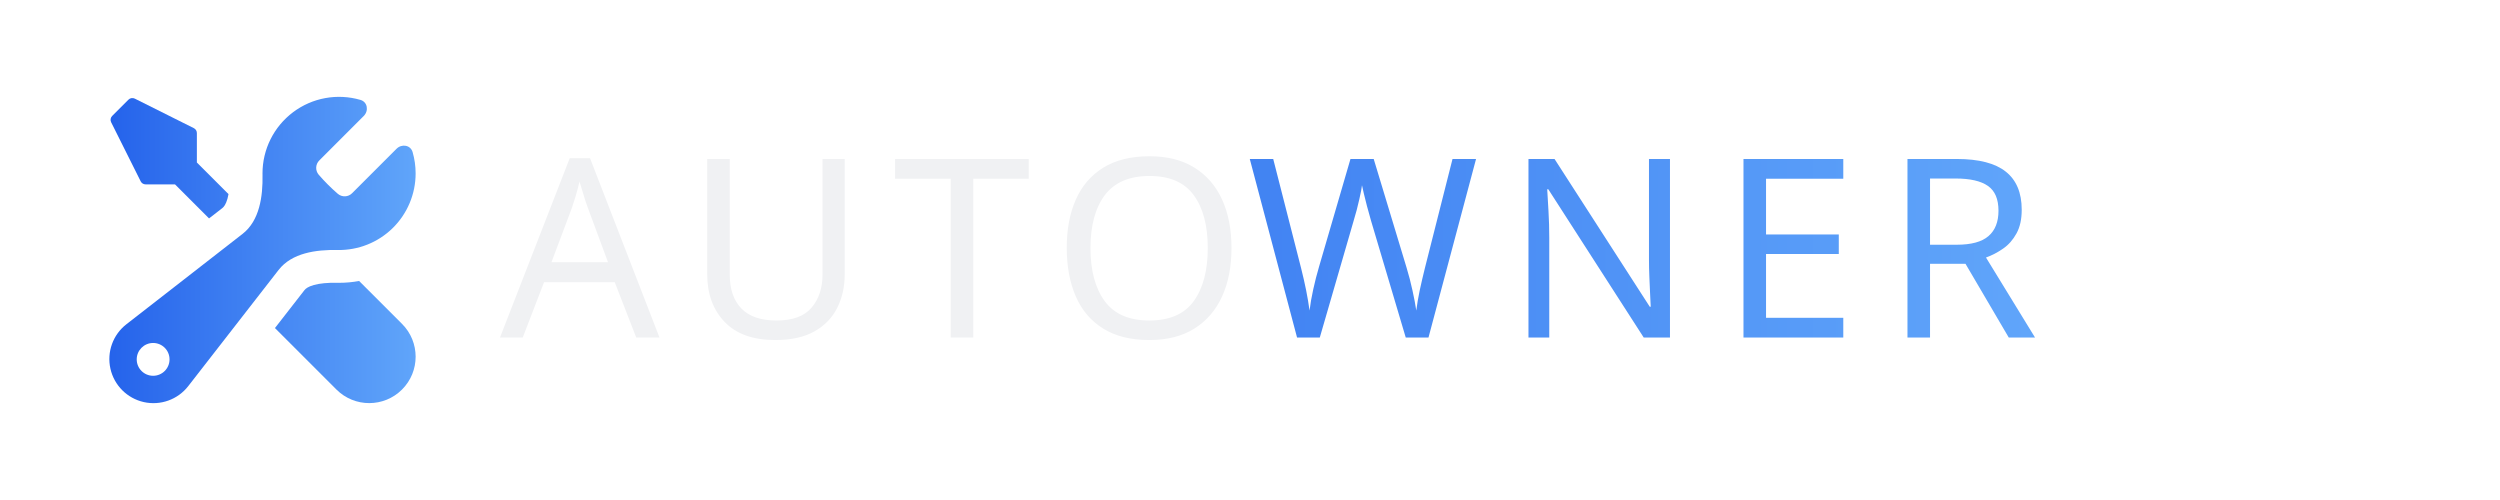
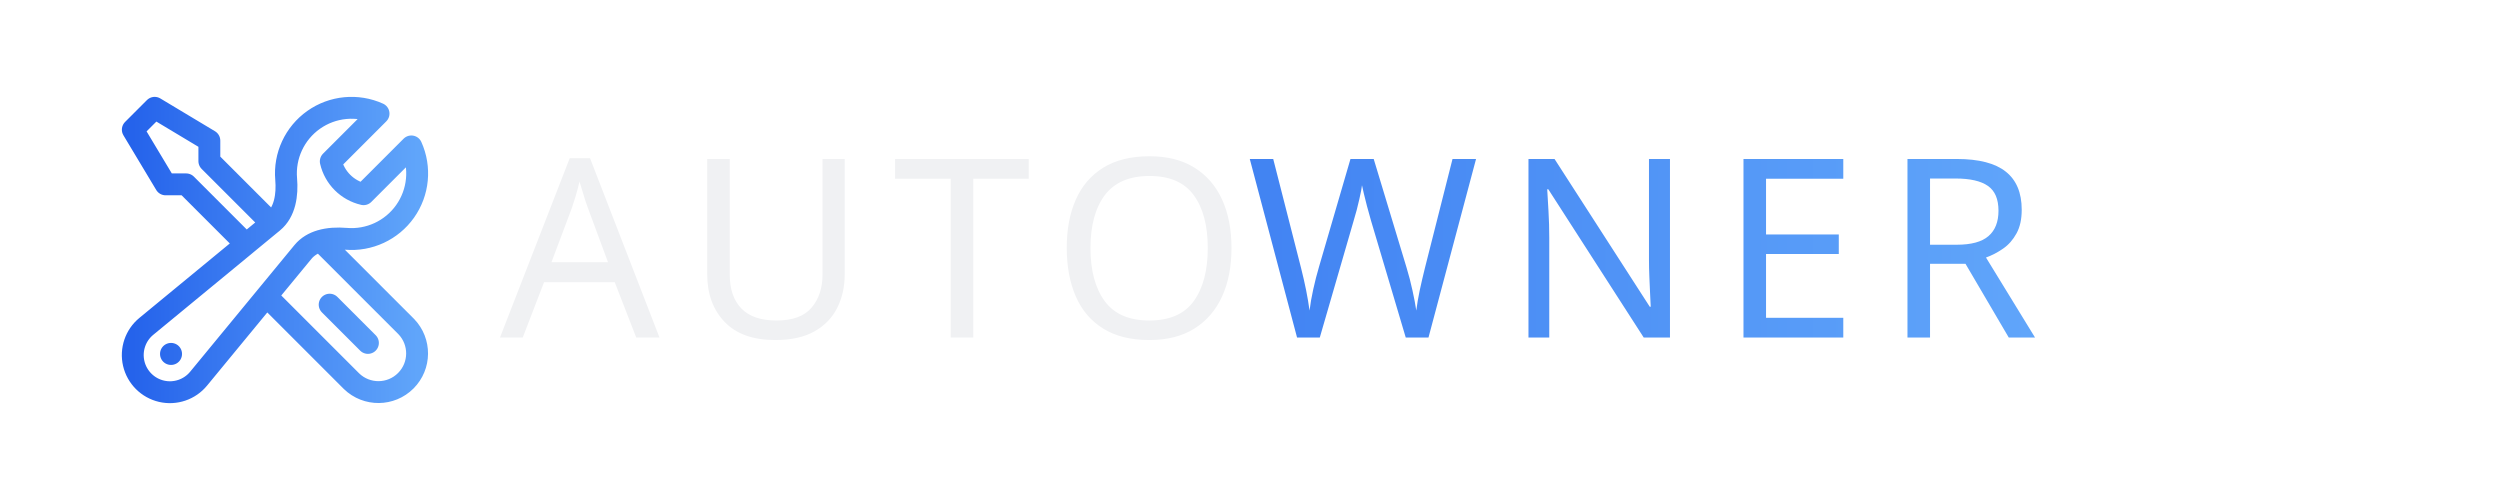
<svg xmlns="http://www.w3.org/2000/svg" viewBox="0 0 400 80" width="400" height="80">
  <defs>
    <linearGradient id="g" x1="0" y1="0" x2="1" y2="0">
      <stop offset="0%" stop-color="#2563eb" />
      <stop offset="100%" stop-color="#60a5fa" />
    </linearGradient>
  </defs>
-   <g transform="translate(14, 12) scale(3.5)">
-     <path fill="url(#g)" fill-rule="evenodd" d="M15 4.5A3.5 3.5 0 0 1 11.435 8c-.99-.019-2.093.132-2.7.913l-4.13 5.31a2.015 2.015 0 1 1-2.827-2.828l5.309-4.13c.78-.607.932-1.71.914-2.7L8 4.5a3.5 3.5 0 0 1 4.477-3.362c.325.094.39.497.15.736L10.6 3.902a.48.48 0 0 0-.033.653c.271.314.565.608.879.879a.48.48 0 0 0 .653-.033l2.027-2.027c.239-.24.642-.175.736.15.09.31.138.637.138.976ZM3.75 13a.75.75 0 1 1-1.5 0 .75.75 0 0 1 1.5 0Z" clip-rule="evenodd" />
-     <path fill="url(#g)" d="M11.5 9.5c.313 0 .62-.029.917-.084l1.962 1.962a2.121 2.121 0 0 1-3 3l-2.81-2.81 1.35-1.734c.05-.064.158-.158.426-.233.278-.078.639-.11 1.062-.102l.093.001ZM5 4l1.446 1.445a2.256 2.256 0 0 1-.047.21c-.075.268-.169.377-.233.427l-.61.474L4 5H2.655a.25.25 0 0 1-.224-.139l-1.35-2.7a.25.25 0 0 1 .047-.289l.745-.745a.25.25 0 0 1 .289-.047l2.7 1.35A.25.25 0 0 1 5 2.654V4Z" />
+   <g transform="translate(16, 12) scale(2.333)">
+     <path fill="none" stroke="url(#g)" stroke-width="1.5" stroke-linecap="round" stroke-linejoin="round" d="M11.42 15.17 17.25 21A2.652 2.652 0 0 0 21 17.25l-5.877-5.877M11.42 15.17l2.496-3.03c.317-.384.74-.626 1.208-.766M11.42 15.17l-4.655 5.653a2.548 2.548 0 1 1-3.586-3.586l6.837-5.63m5.108-.233c.55-.164 1.163-.188 1.743-.14a4.5 4.5 0 0 0 4.486-6.336l-3.276 3.277a3.004 3.004 0 0 1-2.25-2.25l3.276-3.276a4.5 4.5 0 0 0-6.336 4.486c.091 1.076-.071 2.264-.904 2.95l-.102.085m-1.745 1.437L5.909 7.5H4.5L2.25 3.75l1.5-1.5L7.5 4.5v1.409l4.26 4.26m-1.745 1.437 1.745-1.437m6.615 8.206L15.75 15.75M4.867 19.125h.008v.008h-.008v-.008Z" />
  </g>
  <text x="80" y="54" font-family="'Russo One','Arial Black',sans-serif" font-size="40" fill="#f0f1f3" letter-spacing="4">
    AUTO<tspan fill="url(#g)">WNER</tspan>
  </text>
</svg>
